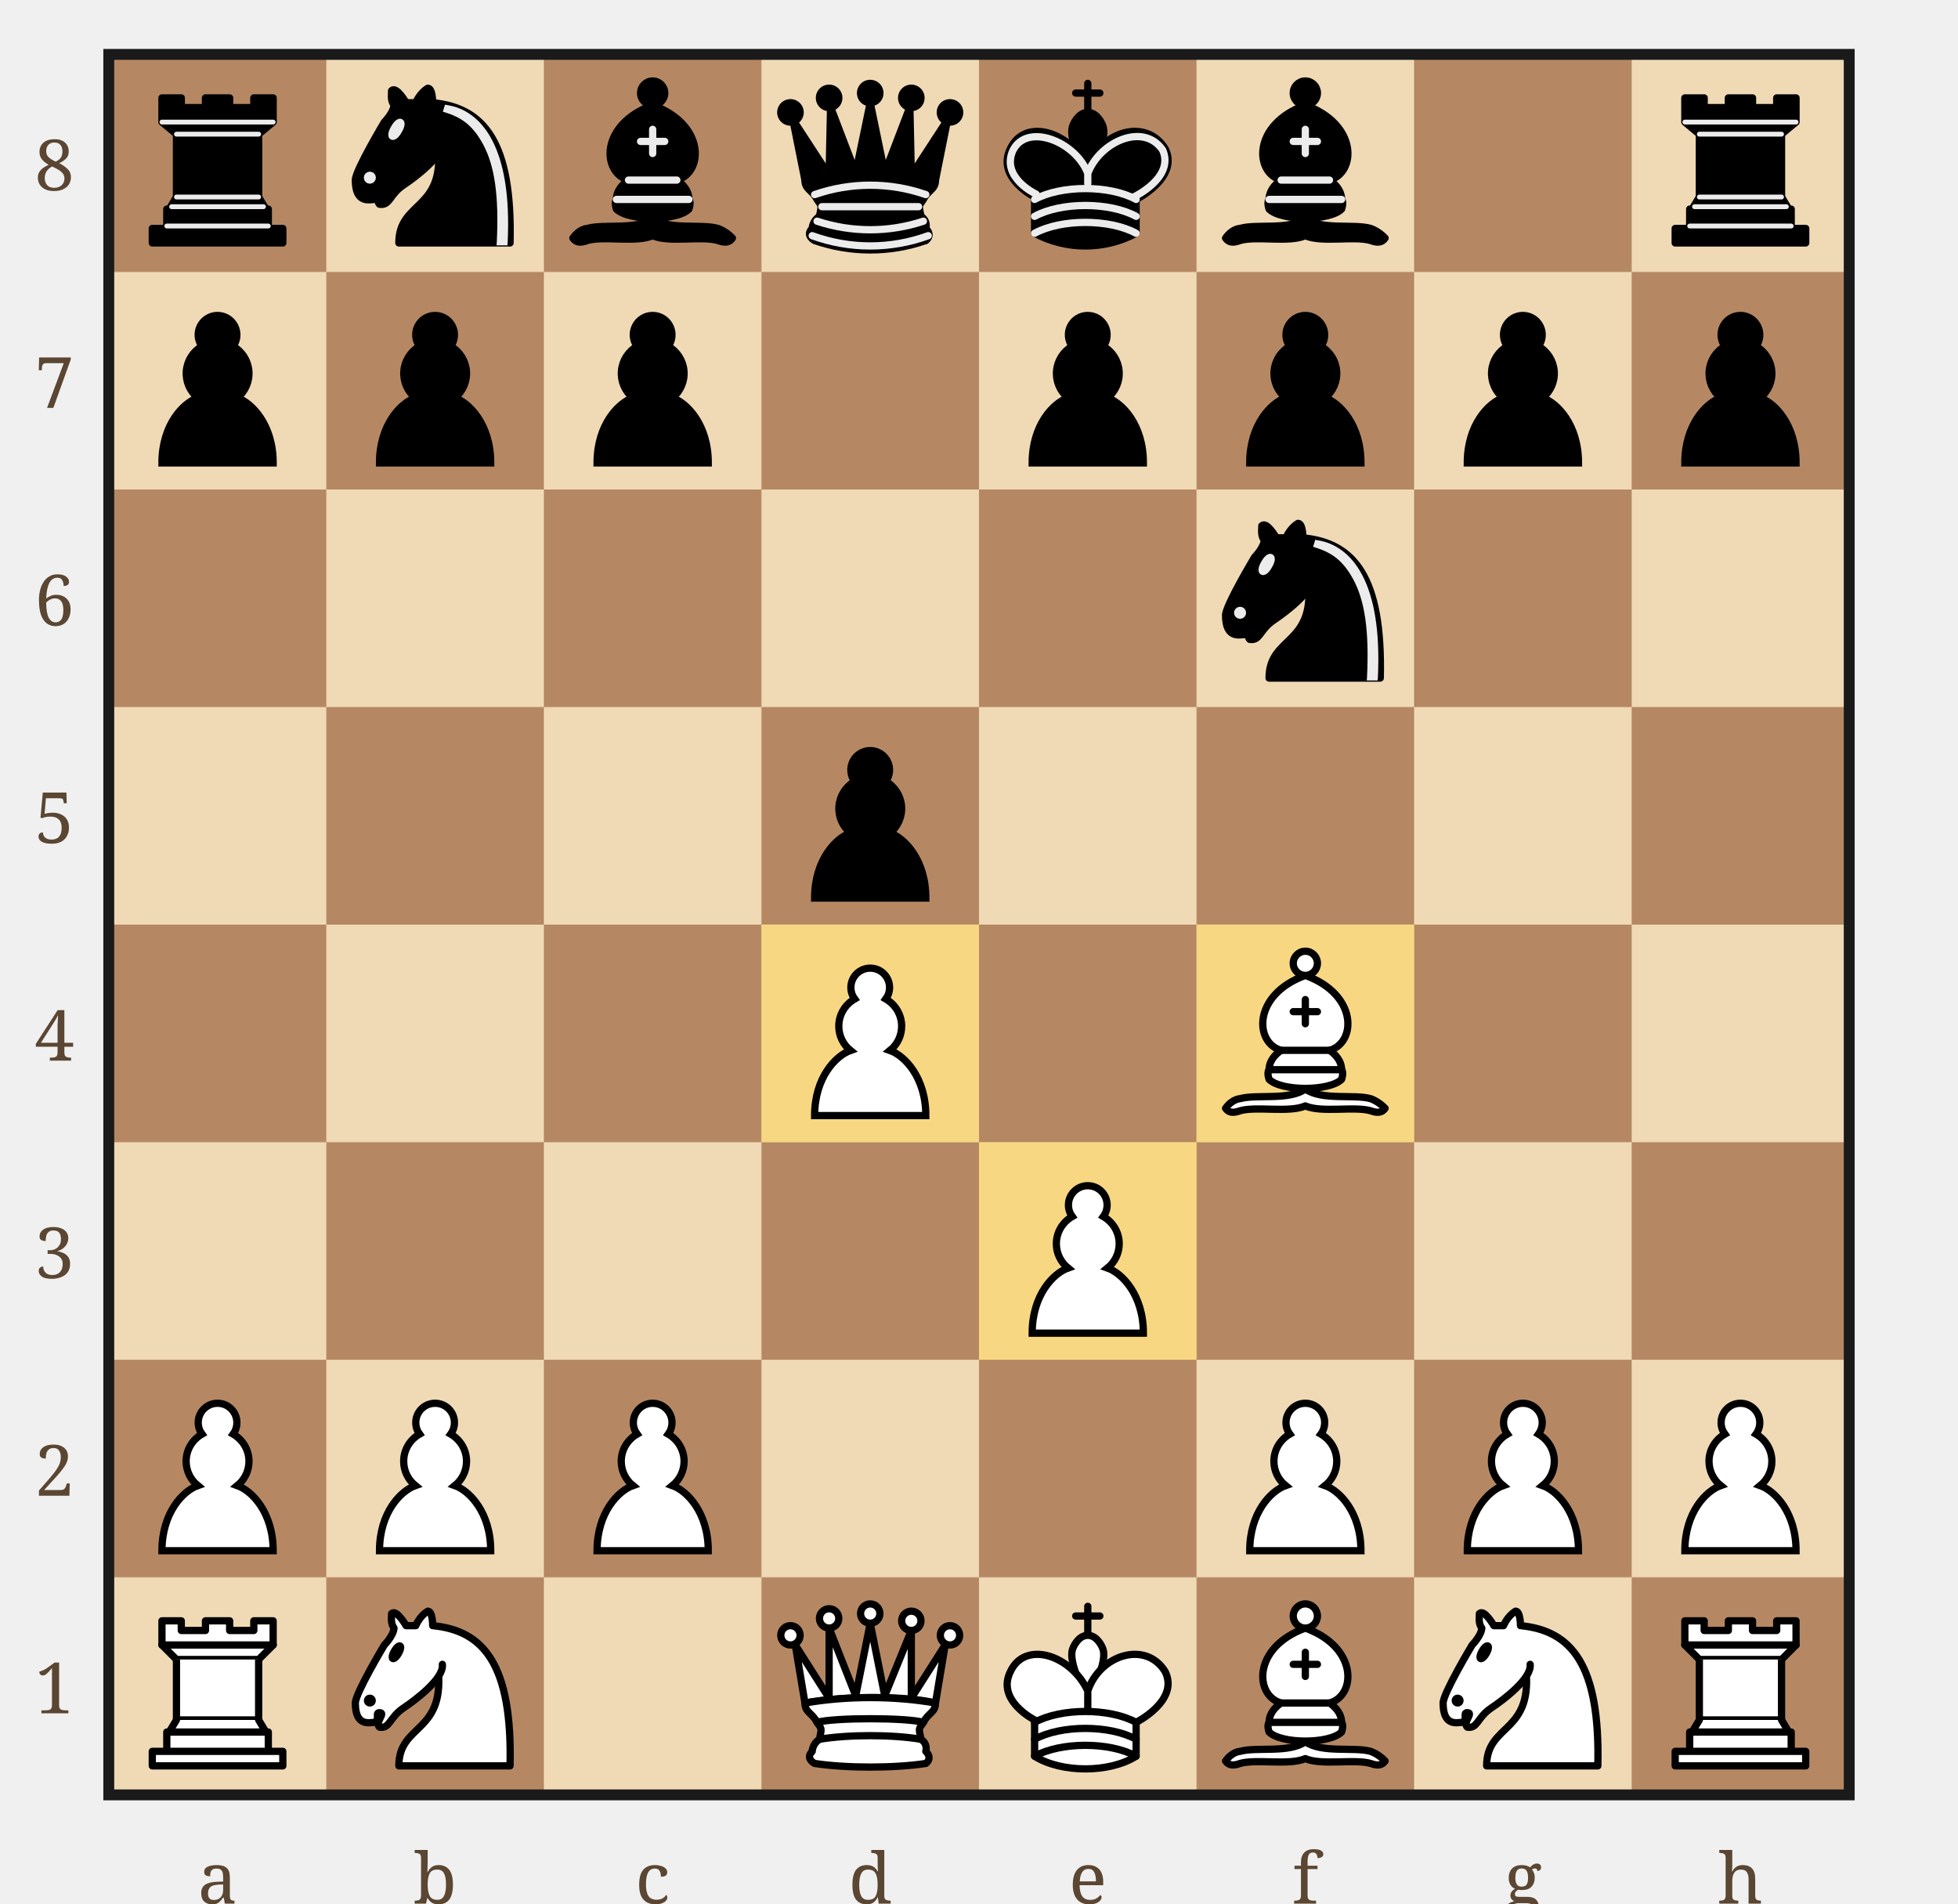
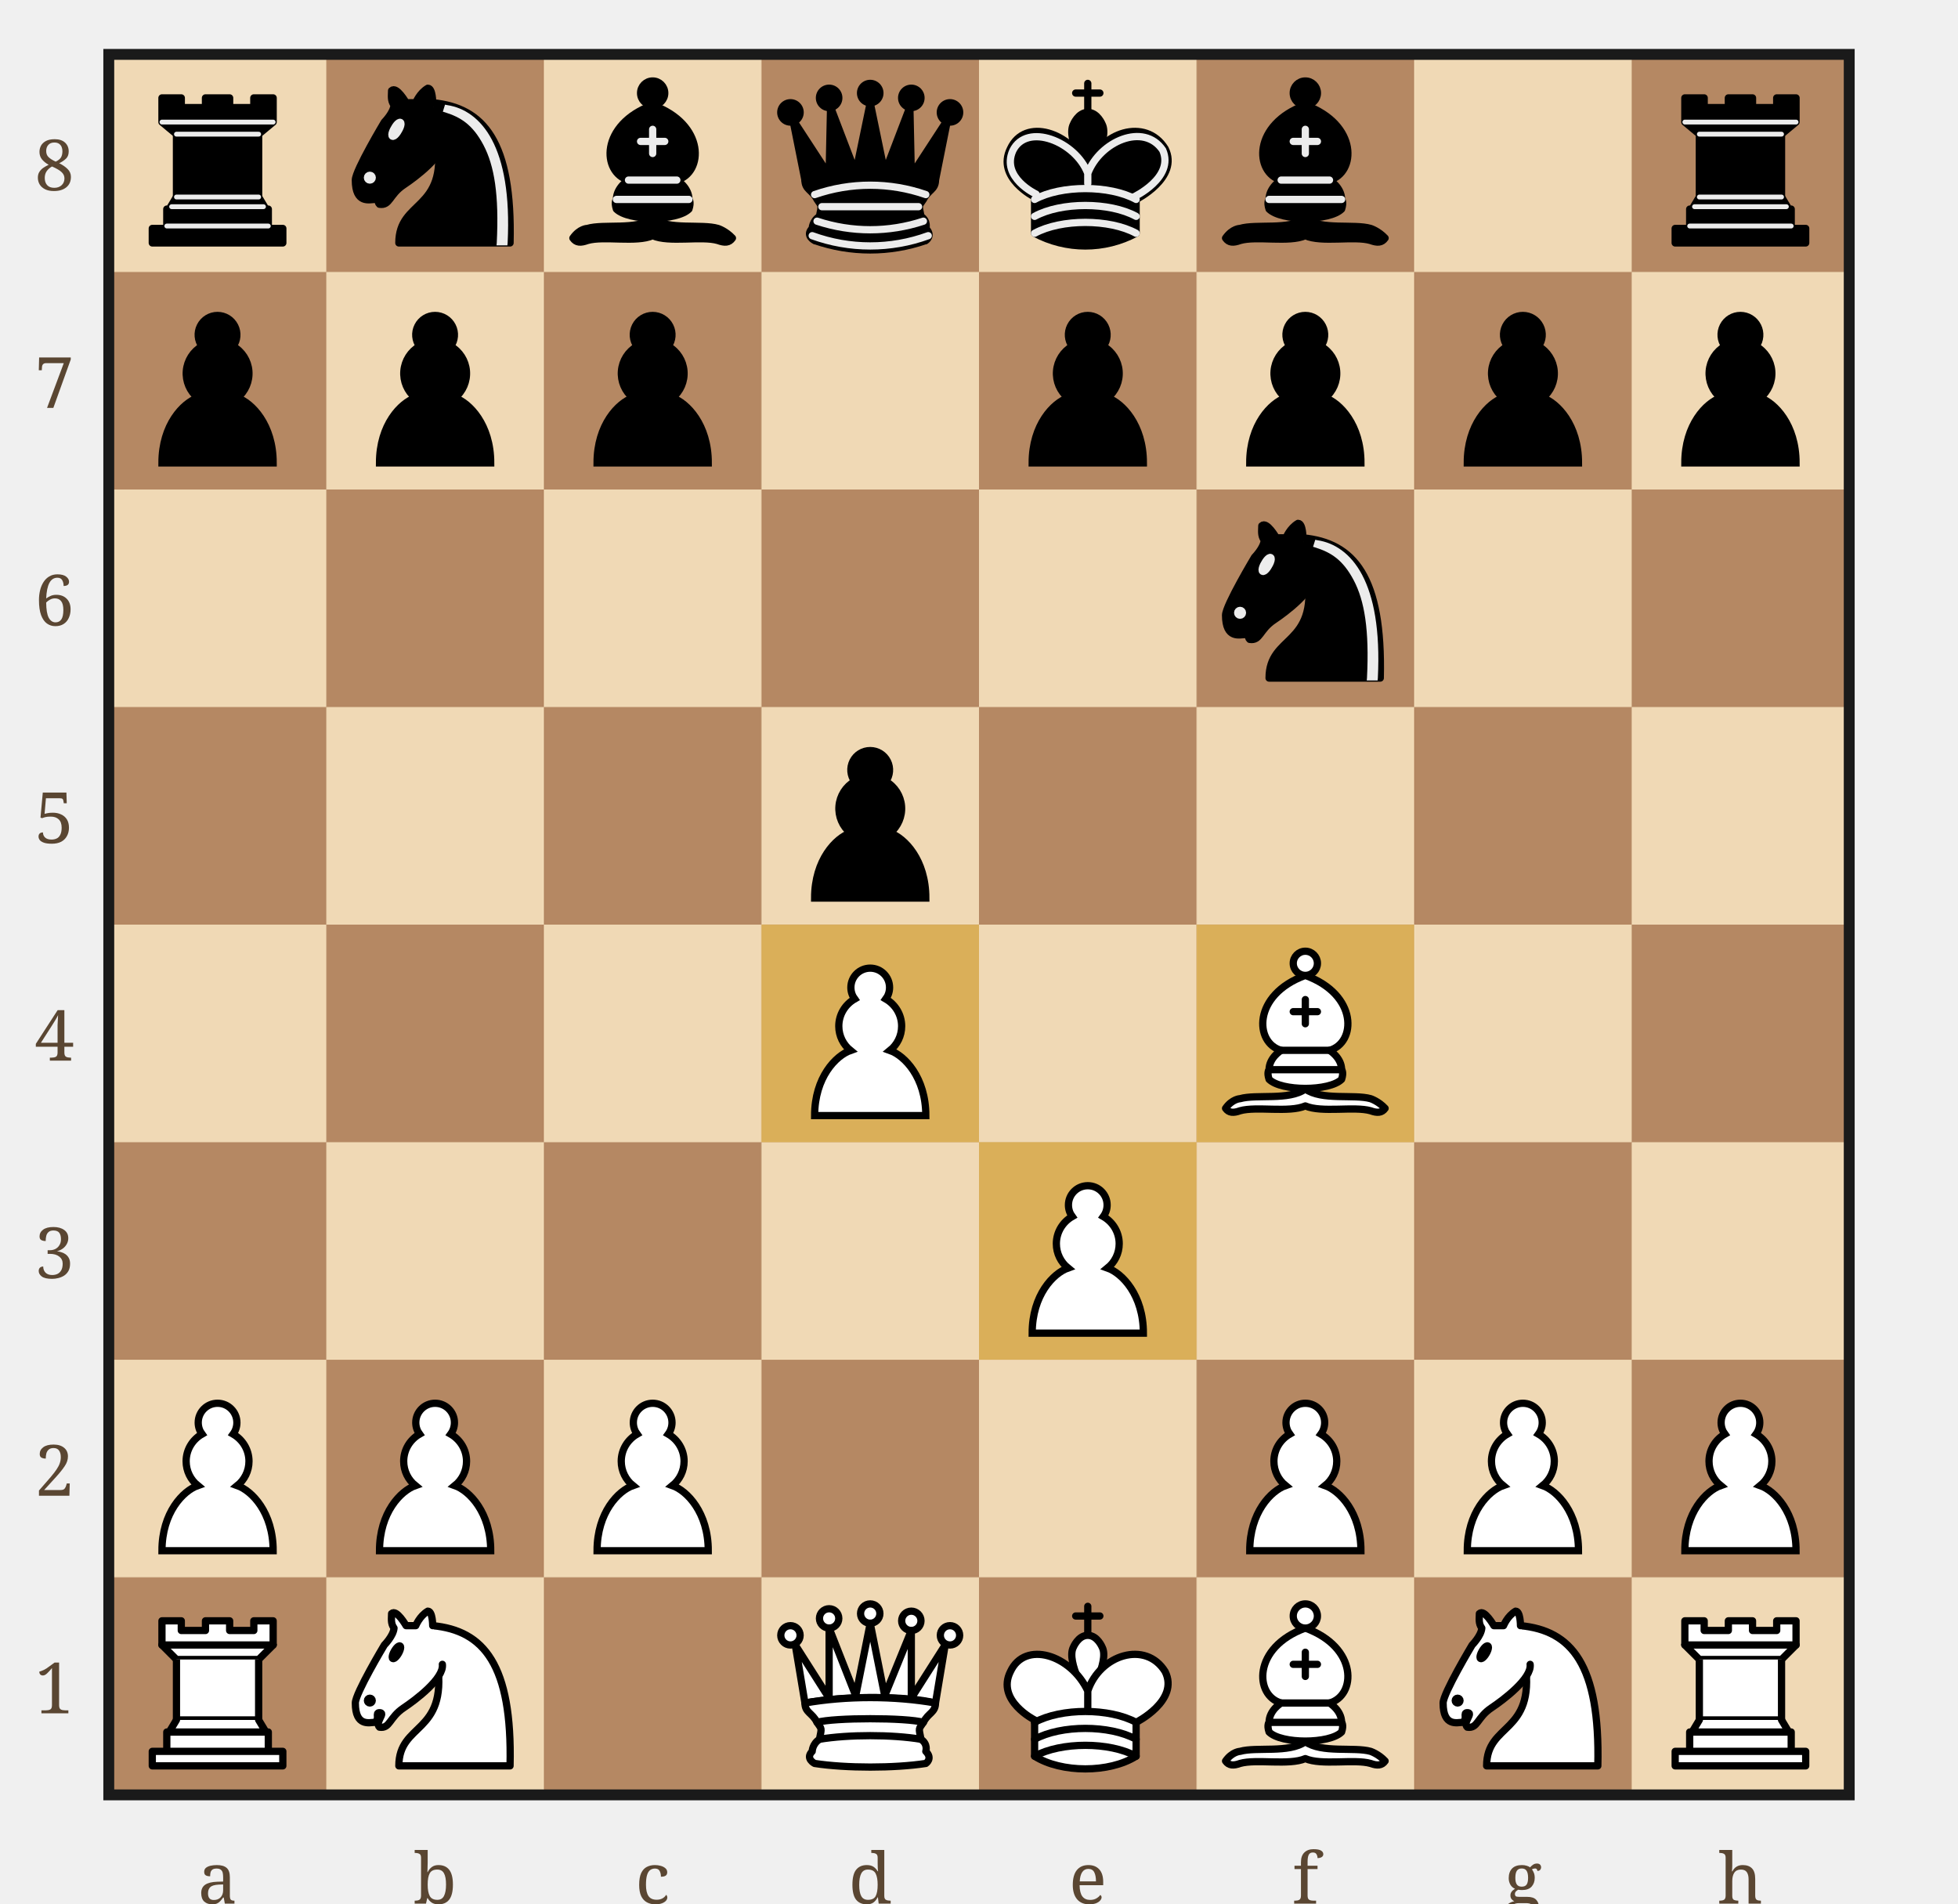
<svg xmlns="http://www.w3.org/2000/svg" viewBox="-20 -10 360 350" width="360" height="350" role="img">
  <defs>
    <pattern id="cases" width="80" height="80" patternUnits="userSpaceOnUse">
-       <rect width="80" height="80" fill="#F0D9B5" />
-       <rect width="40" height="40" fill="#B58863" />
-       <rect x="40" y="40" width="40" height="40" fill="#B58863" />
+       <rect width="80" height="80" fill="#B58863" />
+       <rect width="40" height="40" fill="#F0D9B5" />
+       <rect x="40" y="40" width="40" height="40" fill="#F0D9B5" />
    </pattern>
    <marker id="pointe" viewBox="0 0 10 10" refX="6" refY="5" markerWidth="4" markerHeight="4" orient="auto-start-reverse">
      <path d="M0 0L10 5L0 10z" fill="#B05E17" />
    </marker>
    <symbol id="bR" viewBox="0 0 45 45">
      <g fill-rule="evenodd" stroke="#000" stroke-linecap="round" stroke-linejoin="round" stroke-width="1.5">
        <path stroke-linecap="butt" d="M9 39h27v-3H9zm3.5-7 1.5-2.5h17l1.5 2.5zm-.5 4v-4h21v4z" />
        <path stroke-linecap="butt" stroke-linejoin="miter" d="M14 29.5v-13h17v13z" />
        <path stroke-linecap="butt" d="M14 16.5 11 14h23l-3 2.5zM11 14V9h4v2h5V9h5v2h5V9h4v5z" />
        <path fill="none" stroke="#ececec" stroke-linejoin="miter" stroke-width="1" d="M12 35.5h21m-20-4h19m-18-2h17m-17-13h17M11 14h23" />
      </g>
    </symbol>
    <symbol id="bN" viewBox="0 0 45 45">
      <g fill="none" fill-rule="evenodd" stroke="#000" stroke-linecap="round" stroke-linejoin="round" stroke-width="1.5">
        <path fill="#000" d="M22 10c10.5 1 16.5 8 16 29H15c0-9 10-6.5 8-21" />
        <path fill="#000" d="M24 18c.38 2.91-5.55 7.37-8 9-3 2-2.82 4.34-5 4-1.04-.94 1.41-3.04 0-3-1 0 .19 1.23-1 2-1 0-4 1-4-4 0-2 6-12 6-12s1.89-1.9 2-3.5c-.73-1-.5-2-.5-3 1-1 3 2.5 3 2.5h2s.78-2 2.5-3c1 0 1 3 1 3" />
        <path fill="#ececec" stroke="#ececec" d="M9.5 25.5a.5.5 0 1 1-1 0 .5.5 0 1 1 1 0zm5.43-9.75a.5 1.5 30 1 1-.86-.5.5 1.5 30 1 1 .86.5z" />
        <path fill="#ececec" stroke="none" d="m24.55 10.4-.45 1.45.5.15c3.15 1 5.65 2.49 7.9 6.75S35.75 29.06 35.25 39l-.05.5h2.25l.05-.5c.5-10.06-.88-16.85-3.25-21.34-2.37-4.49-5.79-6.64-9.19-7.16l-.51-.1z" />
      </g>
    </symbol>
    <symbol id="bB" viewBox="0 0 45 45">
      <g fill="none" fill-rule="evenodd" stroke="#000" stroke-linecap="round" stroke-linejoin="round" stroke-width="1.5">
        <g fill="#000" stroke-linecap="butt">
          <path d="M9 36c3.4-1 10.1.4 13.5-2 3.4 2.4 10.1 1 13.5 2 0 0 1.6.5 3 2-.7 1-1.6 1-3 .5-3.4-1-10.1.5-13.5-1-3.4 1.5-10.1 0-13.5 1-1.4.5-2.3.5-3-.5 1.4-2 3-2 3-2z" />
          <path d="M15 32c2.5 2.5 12.5 2.5 15 0 .5-1.5 0-2 0-2 0-2.5-2.5-4-2.5-4 5.5-1.5 6-11.5-5-15.5-11 4-10.5 14-5 15.5 0 0-2.5 1.5-2.5 4 0 0-.5.5 0 2z" />
          <path d="M25 8a2.5 2.5 0 1 1-5 0 2.5 2.5 0 1 1 5 0z" />
        </g>
        <path stroke="#ececec" stroke-linejoin="miter" d="M17.5 26h10M15 30h15m-7.5-14.5v5M20 18h5" />
      </g>
    </symbol>
    <symbol id="bQ" viewBox="0 0 45 45">
      <g fill-rule="evenodd" stroke="#000" stroke-linecap="round" stroke-linejoin="round" stroke-width="1.5">
        <g stroke="none">
          <circle cx="6" cy="12" r="2.75" />
          <circle cx="14" cy="9" r="2.75" />
          <circle cx="22.5" cy="8" r="2.75" />
          <circle cx="31" cy="9" r="2.75" />
          <circle cx="39" cy="12" r="2.75" />
        </g>
        <path stroke-linecap="butt" d="M9 26c8.5-1.5 21-1.5 27 0l2.5-12.5L31 25l-.3-14.1-5.2 13.6-3-14.5-3 14.5-5.2-13.6L14 25 6.5 13.5z" />
        <path stroke-linecap="butt" d="M9 26c0 2 1.5 2 2.5 4 1 1.5 1 1 .5 3.5-1.5 1-1.5 2.5-1.5 2.5-1.5 1.5.5 2.5.5 2.5 6.5 1 16.5 1 23 0 0 0 1.5-1 0-2.5 0 0 .5-1.5-1-2.5-.5-2.5-.5-2 .5-3.5 1-2 2.5-2 2.5-4-8.5-1.5-18.5-1.5-27 0z" />
        <path fill="none" stroke-linecap="butt" d="M11 38.5a35 35 1 0 0 23 0" />
        <path fill="none" stroke="#ececec" d="M11 29a35 35 1 0 1 23 0m-21.5 2.5h20m-21 3a35 35 1 0 0 22 0m-23 3a35 35 1 0 0 24 0" />
      </g>
    </symbol>
    <symbol id="bK" viewBox="0 0 45 45">
      <g fill="none" fill-rule="evenodd" stroke="#000" stroke-linecap="round" stroke-linejoin="round" stroke-width="1.5">
        <path stroke-linejoin="miter" d="M22.5 11.6V6" />
        <path fill="#000" stroke-linecap="butt" stroke-linejoin="miter" d="M22.5 25s4.5-7.5 3-10.5c0 0-1-2.5-3-2.5s-3 2.5-3 2.5c-1.5 3 3 10.5 3 10.5" />
        <path fill="#000" d="M11.5 37a22.3 22.3 0 0 0 21 0v-7s9-4.5 6-10.5c-4-6.5-13.5-3.5-16 4V27v-3.5c-3.5-7.5-13-10.5-16-4-3 6 5 10 5 10z" />
        <path stroke-linejoin="miter" d="M20 8h5" />
        <path stroke="#ececec" d="M32 29.5s8.5-4 6-9.7C34.1 14 25 18 22.5 24.6v2.1-2.1C20 18 9.9 14 7 19.9c-2.5 5.6 4.8 9 4.8 9" />
        <path stroke="#ececec" d="M11.5 30c5.5-3 15.5-3 21 0m-21 3.5c5.5-3 15.5-3 21 0m-21 3.5c5.5-3 15.5-3 21 0" />
      </g>
    </symbol>
    <symbol id="bP" viewBox="0 0 45 45">
      <path stroke="#000" stroke-linecap="round" stroke-width="1.5" d="M22.5 9a4 4 0 0 0-3.22 6.38 6.48 6.48 0 0 0-.87 10.65c-3 1.06-7.41 5.55-7.41 13.47h23c0-7.92-4.41-12.41-7.41-13.47a6.46 6.46 0 0 0-.87-10.65A4.01 4.01 0 0 0 22.5 9z" />
    </symbol>
    <symbol id="wP" viewBox="0 0 45 45">
      <path fill="#fff" stroke="#000" stroke-linecap="round" stroke-width="1.5" d="M22.5 9c-2.21 0-4 1.79-4 4 0 .89.29 1.71.78 2.38C17.33 16.5 16 18.59 16 21c0 2.03.94 3.84 2.41 5.03-3 1.06-7.41 5.55-7.41 13.47h23c0-7.92-4.41-12.41-7.41-13.47 1.47-1.19 2.41-3 2.41-5.03 0-2.41-1.33-4.5-3.28-5.62.49-.67.78-1.49.78-2.38 0-2.21-1.79-4-4-4z" />
    </symbol>
    <symbol id="wB" viewBox="0 0 45 45">
      <g fill="none" fill-rule="evenodd" stroke="#000" stroke-linecap="round" stroke-linejoin="round" stroke-width="1.5">
        <g fill="#fff" stroke-linecap="butt">
          <path d="M9 36c3.39-.97 10.11.43 13.5-2 3.39 2.43 10.11 1.03 13.5 2 0 0 1.65.54 3 2-.68.97-1.65.99-3 .5-3.39-.97-10.11.46-13.5-1-3.39 1.46-10.11.03-13.5 1-1.35.49-2.32.47-3-.5 1.35-1.94 3-2 3-2z" />
          <path d="M15 32c2.5 2.5 12.5 2.5 15 0 .5-1.5 0-2 0-2 0-2.5-2.5-4-2.5-4 5.5-1.5 6-11.5-5-15.5-11 4-10.5 14-5 15.5 0 0-2.5 1.5-2.5 4 0 0-.5.5 0 2z" />
          <path d="M25 8a2.5 2.5 0 1 1-5 0 2.5 2.5 0 1 1 5 0z" />
        </g>
        <path stroke-linejoin="miter" d="M17.5 26h10M15 30h15m-7.5-14.5v5M20 18h5" />
      </g>
    </symbol>
    <symbol id="wR" viewBox="0 0 45 45">
      <g fill="#fff" fill-rule="evenodd" stroke="#000" stroke-linecap="round" stroke-linejoin="round" stroke-width="1.5">
        <path stroke-linecap="butt" d="M9 39h27v-3H9v3zm3-3v-4h21v4H12zm-1-22V9h4v2h5V9h5v2h5V9h4v5" />
        <path d="m34 14-3 3H14l-3-3" />
        <path stroke-linecap="butt" stroke-linejoin="miter" d="M31 17v12.5H14V17" />
        <path d="m31 29.5 1.5 2.5h-20l1.5-2.5" />
        <path fill="none" stroke-linejoin="miter" d="M11 14h23" />
      </g>
    </symbol>
    <symbol id="wN" viewBox="0 0 45 45">
      <g fill="none" fill-rule="evenodd" stroke="#000" stroke-linecap="round" stroke-linejoin="round" stroke-width="1.5">
        <path fill="#fff" d="M22 10c10.5 1 16.5 8 16 29H15c0-9 10-6.5 8-21" />
        <path fill="#fff" d="M24 18c.38 2.91-5.55 7.37-8 9-3 2-2.82 4.34-5 4-1.042-.94 1.41-3.04 0-3-1 0 .19 1.23-1 2-1 0-4.003 1-4-4 0-2 6-12 6-12s1.89-1.9 2-3.5c-.73-.994-.5-2-.5-3 1-1 3 2.5 3 2.5h2s.78-1.992 2.5-3c1 0 1 3 1 3" />
        <path fill="#000" d="M9.5 25.5a.5.5 0 1 1-1 0 .5.5 0 1 1 1 0zm5.433-9.75a.5 1.5 30 1 1-.866-.5.5 1.5 30 1 1 .866.5z" />
      </g>
    </symbol>
    <symbol id="wQ" viewBox="0 0 45 45">
      <g fill="#fff" fill-rule="evenodd" stroke="#000" stroke-linecap="round" stroke-linejoin="round" stroke-width="1.5">
        <path d="M8 12a2 2 0 1 1-4 0 2 2 0 1 1 4 0m16.5-4.5a2 2 0 1 1-4 0 2 2 0 1 1 4 0M41 12a2 2 0 1 1-4 0 2 2 0 1 1 4 0M16 8.5a2 2 0 1 1-4 0 2 2 0 1 1 4 0M33 9a2 2 0 1 1-4 0 2 2 0 1 1 4 0" />
        <path stroke-linecap="butt" d="M9 26c8.5-1.5 21-1.5 27 0l2-12-7 11V11l-5.5 13.5-3-15-3 15-5.5-14V25L7 14z" />
        <path stroke-linecap="butt" d="M9 26c0 2 1.5 2 2.5 4 1 1.5 1 1 .5 3.5-1.5 1-1.5 2.5-1.5 2.5-1.5 1.5.5 2.5.5 2.5 6.5 1 16.5 1 23 0 0 0 1.5-1 0-2.5 0 0 .5-1.5-1-2.5-.5-2.5-.5-2 .5-3.5 1-2 2.5-2 2.5-4-8.5-1.5-18.5-1.5-27 0z" />
        <path fill="none" d="M11.5 30c3.5-1 18.5-1 22 0M12 33.5c6-1 15-1 21 0" />
      </g>
    </symbol>
    <symbol id="wK" viewBox="0 0 45 45">
      <g fill="none" fill-rule="evenodd" stroke="#000" stroke-linecap="round" stroke-linejoin="round" stroke-width="1.5">
        <path stroke-linejoin="miter" d="M22.5 11.63V6M20 8h5" />
        <path fill="#fff" stroke-linecap="butt" stroke-linejoin="miter" d="M22.5 25s4.5-7.5 3-10.5c0 0-1-2.5-3-2.5s-3 2.5-3 2.5c-1.5 3 3 10.5 3 10.5" />
        <path fill="#fff" d="M11.5 37c5.5 3.5 15.5 3.5 21 0v-7s9-4.5 6-10.5c-4-6.5-13.5-3.5-16 4V27v-3.5c-3.5-7.5-13-10.5-16-4-3 6 5 10 5 10z" />
        <path d="M11.5 30c5.5-3 15.5-3 21 0m-21 3.5c5.5-3 15.5-3 21 0m-21 3.5c5.5-3 15.5-3 21 0" />
      </g>
    </symbol>
  </defs>
  <rect x="0" y="0" width="320" height="320" fill="url(#cases)" stroke="#1a1a1a" stroke-width="2" />
  <rect x="200" y="160" width="40" height="40" fill="#FFD54F" opacity="0.5" />
  <rect x="120" y="160" width="40" height="40" fill="#FFD54F" opacity="0.5" />
  <rect x="160" y="200" width="40" height="40" fill="#FFD54F" opacity="0.5" />
  <g>
    <use href="#bR" x="0" y="0" width="40" height="40" />
    <use href="#bN" x="40" y="0" width="40" height="40" />
    <use href="#bB" x="80" y="0" width="40" height="40" />
    <use href="#bQ" x="120" y="0" width="40" height="40" />
    <use href="#bK" x="160" y="0" width="40" height="40" />
    <use href="#bB" x="200" y="0" width="40" height="40" />
    <use href="#bR" x="280" y="0" width="40" height="40" />
    <use href="#bP" x="0" y="40" width="40" height="40" />
    <use href="#bP" x="40" y="40" width="40" height="40" />
    <use href="#bP" x="80" y="40" width="40" height="40" />
    <use href="#bP" x="160" y="40" width="40" height="40" />
    <use href="#bP" x="200" y="40" width="40" height="40" />
    <use href="#bP" x="240" y="40" width="40" height="40" />
    <use href="#bP" x="280" y="40" width="40" height="40" />
    <use href="#bN" x="200" y="80" width="40" height="40" />
    <use href="#bP" x="120" y="120" width="40" height="40" />
    <use href="#wP" x="120" y="160" width="40" height="40" />
    <use href="#wB" x="200" y="160" width="40" height="40" />
    <use href="#wP" x="160" y="200" width="40" height="40" />
    <use href="#wP" x="0" y="240" width="40" height="40" />
    <use href="#wP" x="40" y="240" width="40" height="40" />
    <use href="#wP" x="80" y="240" width="40" height="40" />
    <use href="#wP" x="200" y="240" width="40" height="40" />
    <use href="#wP" x="240" y="240" width="40" height="40" />
    <use href="#wP" x="280" y="240" width="40" height="40" />
    <use href="#wR" x="0" y="280" width="40" height="40" />
    <use href="#wN" x="40" y="280" width="40" height="40" />
    <use href="#wQ" x="120" y="280" width="40" height="40" />
    <use href="#wK" x="160" y="280" width="40" height="40" />
    <use href="#wB" x="200" y="280" width="40" height="40" />
    <use href="#wN" x="240" y="280" width="40" height="40" />
    <use href="#wR" x="280" y="280" width="40" height="40" />
  </g>
  <g font-family="Georgia,serif" font-size="13" fill="#5a4632" text-anchor="middle">
    <text x="20" y="340">a</text>
    <text x="60" y="340">b</text>
    <text x="100" y="340">c</text>
    <text x="140" y="340">d</text>
    <text x="180" y="340">e</text>
    <text x="220" y="340">f</text>
    <text x="260" y="340">g</text>
    <text x="300" y="340">h</text>
    <text x="-10" y="305">1</text>
    <text x="-10" y="265">2</text>
    <text x="-10" y="225">3</text>
    <text x="-10" y="185">4</text>
    <text x="-10" y="145">5</text>
    <text x="-10" y="105">6</text>
    <text x="-10" y="65">7</text>
    <text x="-10" y="25">8</text>
  </g>
</svg>
